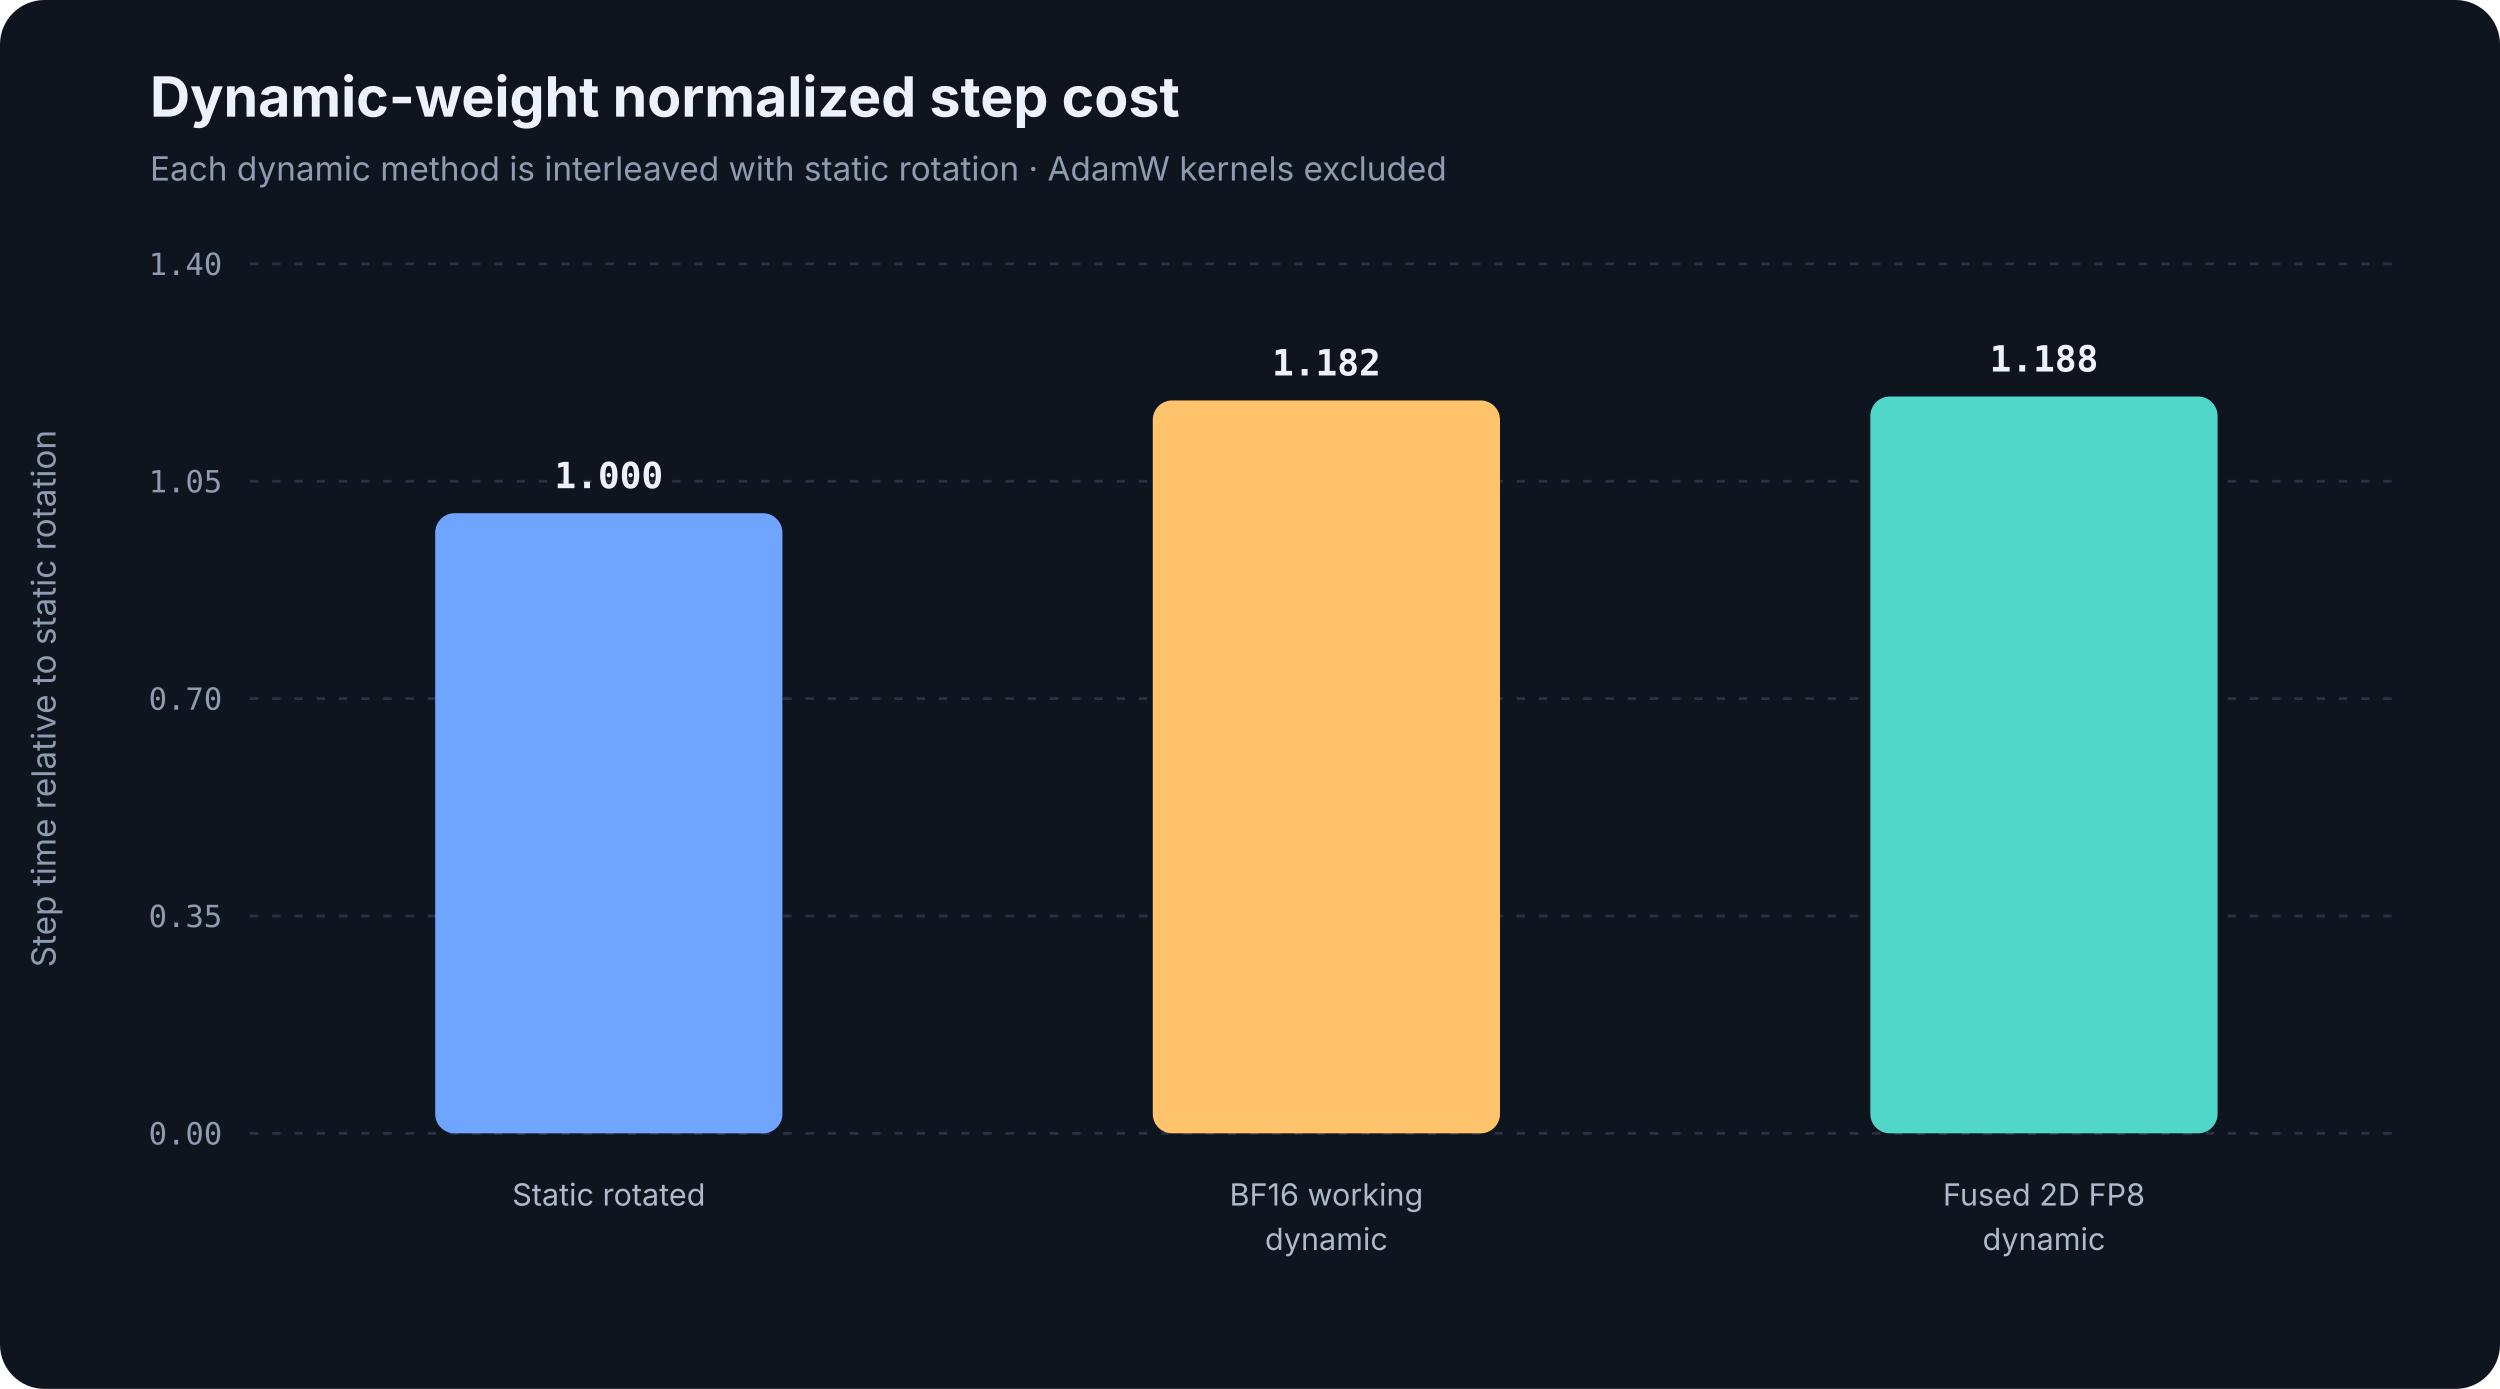
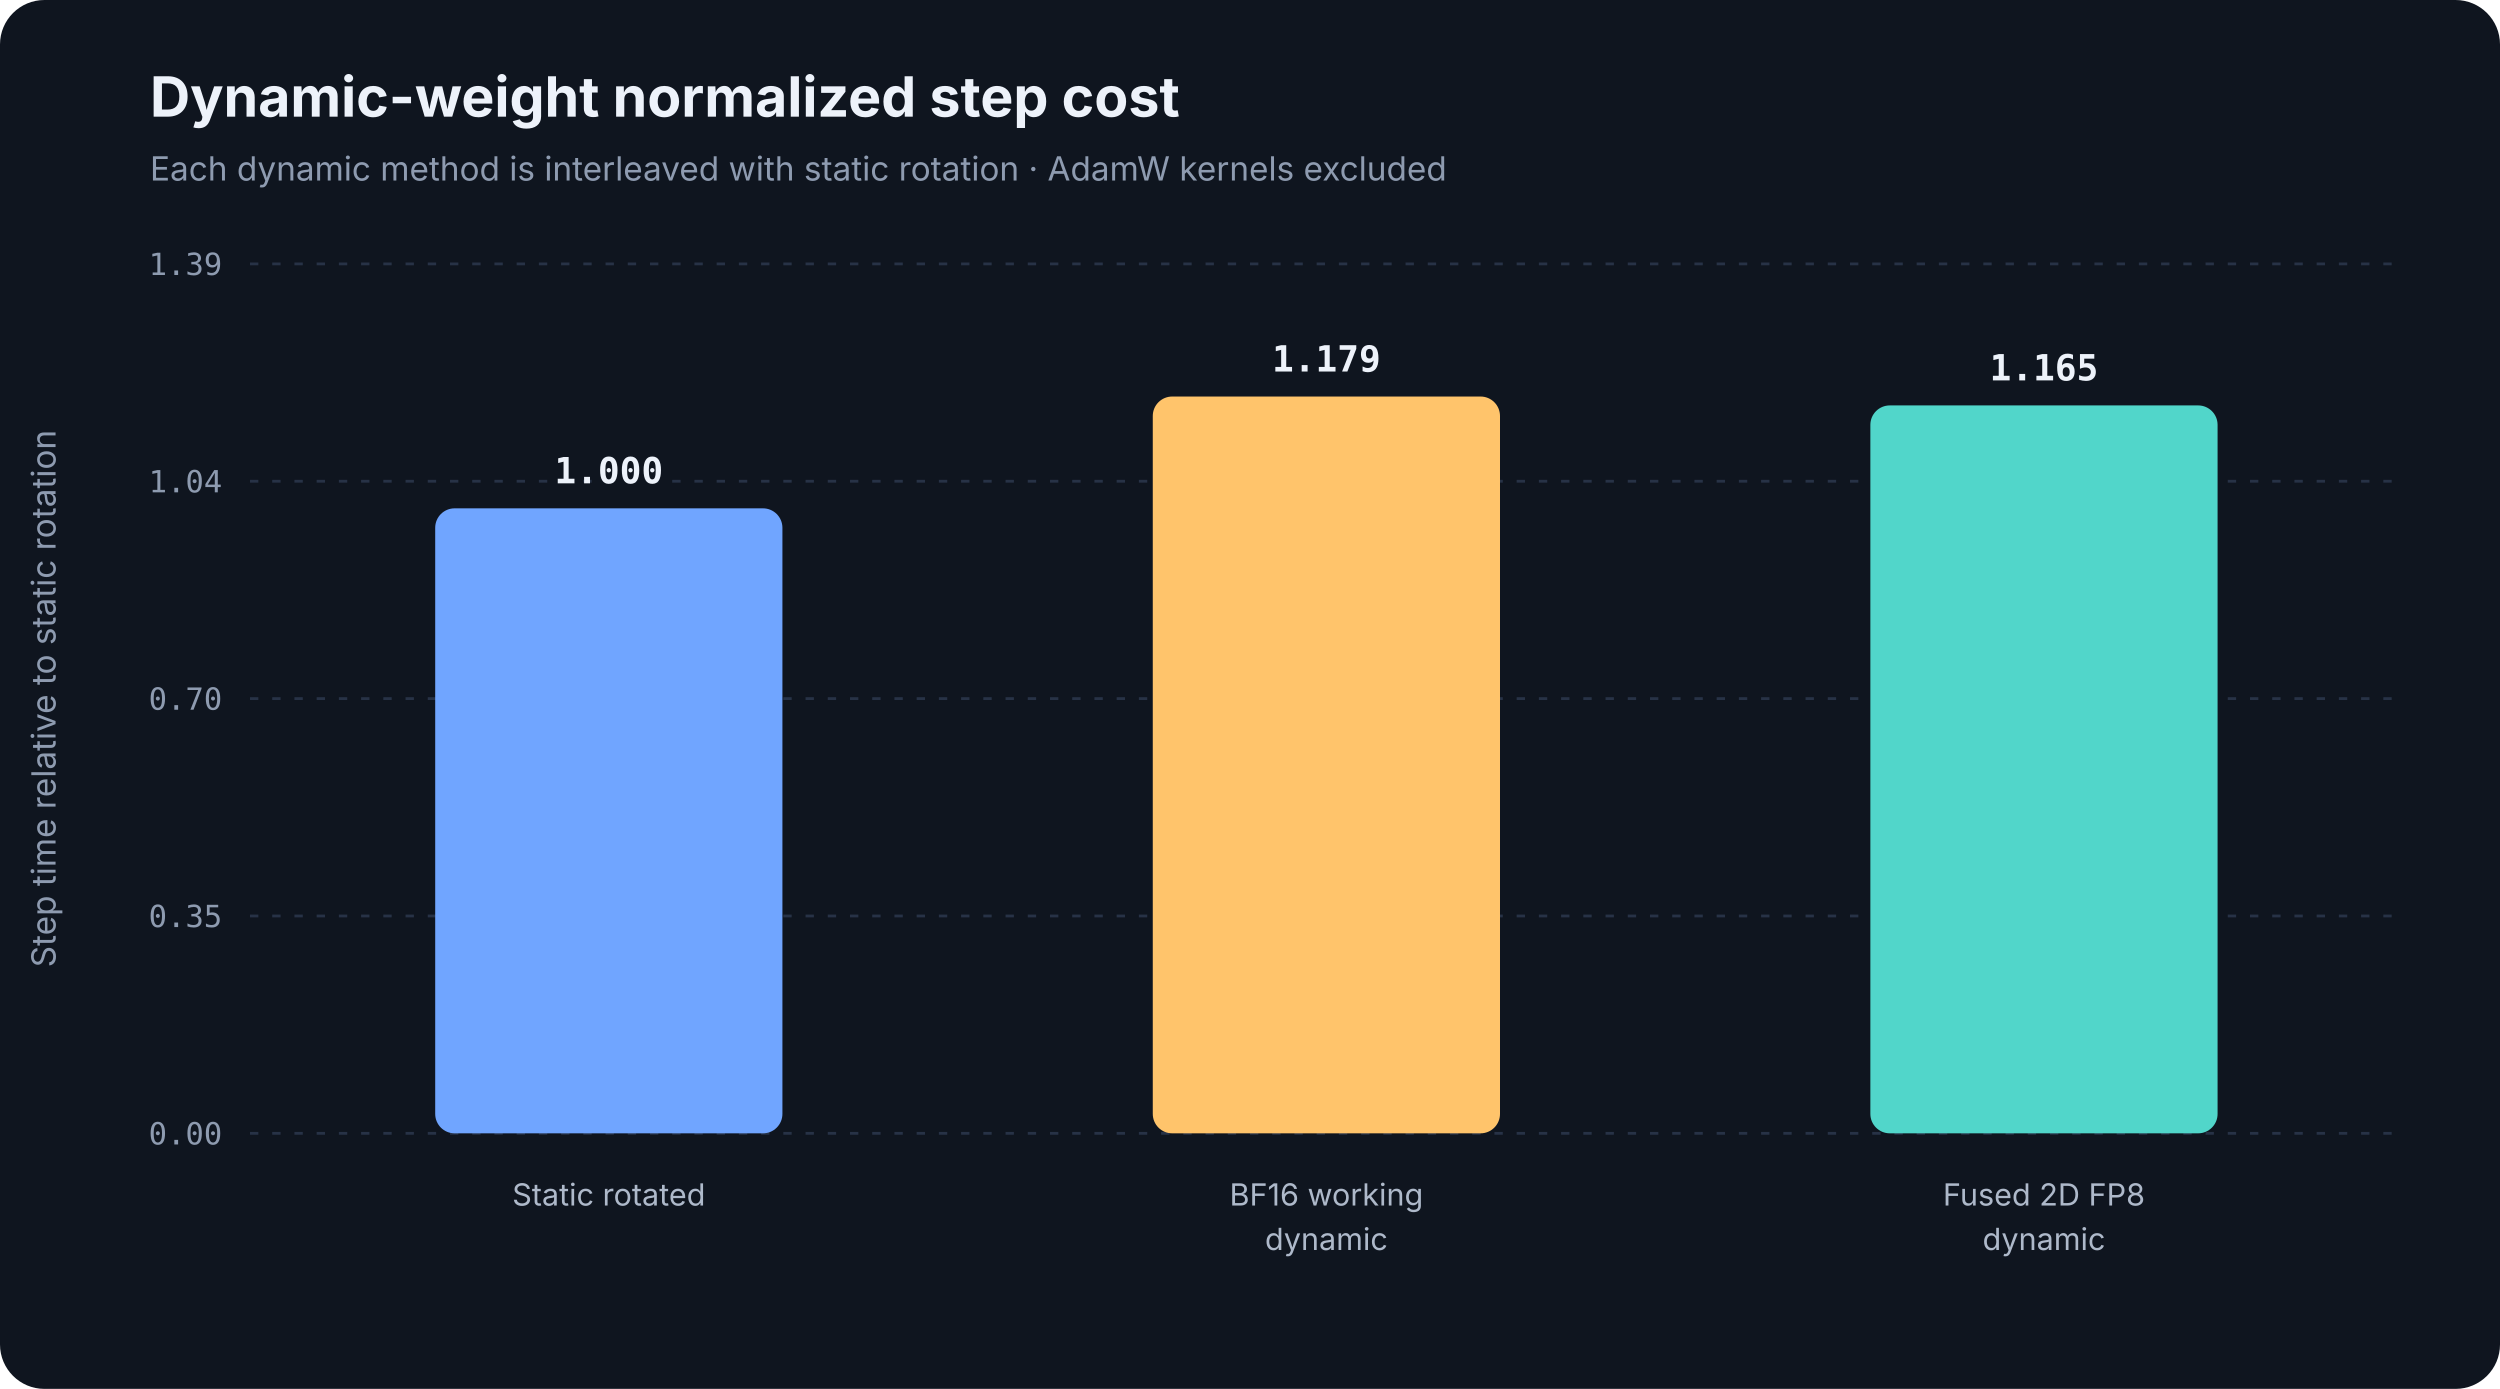
<svg xmlns="http://www.w3.org/2000/svg" width="900" height="500" viewBox="0 0 900 500" role="img">
  <rect width="100%" height="100%" rx="16" fill="#0f151f" />
  <text x="54" y="42" fill="#edf2fa" font-family="Inter,system-ui,sans-serif" font-size="20" font-weight="700">Dynamic-weight normalized step cost</text>
  <text x="54" y="65" fill="#8e9bb0" font-family="Inter,system-ui,sans-serif" font-size="12">Each dynamic method is interleaved with static rotation · AdamW kernels excluded</text>
  <line x1="90" y1="408.00" x2="865" y2="408.00" stroke="#273246" stroke-dasharray="3 5" />
  <text x="80" y="412.00" text-anchor="end" fill="#8e9bb0" font-family="ui-monospace,monospace" font-size="11">0.00</text>
  <line x1="90" y1="329.75" x2="865" y2="329.75" stroke="#273246" stroke-dasharray="3 5" />
  <text x="80" y="333.75" text-anchor="end" fill="#8e9bb0" font-family="ui-monospace,monospace" font-size="11">0.35</text>
  <line x1="90" y1="251.50" x2="865" y2="251.50" stroke="#273246" stroke-dasharray="3 5" />
  <text x="80" y="255.50" text-anchor="end" fill="#8e9bb0" font-family="ui-monospace,monospace" font-size="11">0.70</text>
  <line x1="90" y1="173.25" x2="865" y2="173.25" stroke="#273246" stroke-dasharray="3 5" />
-   <text x="80" y="177.25" text-anchor="end" fill="#8e9bb0" font-family="ui-monospace,monospace" font-size="11">1.05</text>
+   <text x="80" y="177.25" text-anchor="end" fill="#8e9bb0" font-family="ui-monospace,monospace" font-size="11">1.04</text>
  <line x1="90" y1="95.00" x2="865" y2="95.00" stroke="#273246" stroke-dasharray="3 5" />
-   <text x="80" y="99.00" text-anchor="end" fill="#8e9bb0" font-family="ui-monospace,monospace" font-size="11">1.40</text>
-   <rect x="156.67" y="184.76" width="125.00" height="223.24" rx="7" fill="#70a5ff" />
-   <text x="219.17" y="175.76" text-anchor="middle" fill="#edf2fa" font-family="ui-monospace,monospace" font-size="13" font-weight="700">1.000</text>
+   <text x="80" y="99.00" text-anchor="end" fill="#8e9bb0" font-family="ui-monospace,monospace" font-size="11">1.39</text>
+   <rect x="156.67" y="183.00" width="125.00" height="225.00" rx="7" fill="#70a5ff" />
+   <text x="219.17" y="174.00" text-anchor="middle" fill="#edf2fa" font-family="ui-monospace,monospace" font-size="13" font-weight="700">1.000</text>
  <text x="219.17" y="434" text-anchor="middle" fill="#aeb9ca" font-family="Inter,system-ui,sans-serif" font-size="11">Static rotated</text>
-   <rect x="415.00" y="144.16" width="125.00" height="263.84" rx="7" fill="#ffc46b" />
-   <text x="477.50" y="135.16" text-anchor="middle" fill="#edf2fa" font-family="ui-monospace,monospace" font-size="13" font-weight="700">1.182</text>
+   <rect x="415.00" y="142.75" width="125.00" height="265.25" rx="7" fill="#ffc46b" />
+   <text x="477.50" y="133.75" text-anchor="middle" fill="#edf2fa" font-family="ui-monospace,monospace" font-size="13" font-weight="700">1.179</text>
  <text x="477.50" y="434" text-anchor="middle" fill="#aeb9ca" font-family="Inter,system-ui,sans-serif" font-size="11">BF16 working</text>
  <text x="477.50" y="450" text-anchor="middle" fill="#aeb9ca" font-family="Inter,system-ui,sans-serif" font-size="11">dynamic</text>
-   <rect x="673.33" y="142.75" width="125.00" height="265.25" rx="7" fill="#51d6ca" />
-   <text x="735.83" y="133.75" text-anchor="middle" fill="#edf2fa" font-family="ui-monospace,monospace" font-size="13" font-weight="700">1.188</text>
+   <rect x="673.33" y="145.95" width="125.00" height="262.05" rx="7" fill="#51d6ca" />
+   <text x="735.83" y="136.95" text-anchor="middle" fill="#edf2fa" font-family="ui-monospace,monospace" font-size="13" font-weight="700">1.165</text>
  <text x="735.83" y="434" text-anchor="middle" fill="#aeb9ca" font-family="Inter,system-ui,sans-serif" font-size="11">Fused 2D FP8</text>
  <text x="735.83" y="450" text-anchor="middle" fill="#aeb9ca" font-family="Inter,system-ui,sans-serif" font-size="11">dynamic</text>
  <text transform="translate(20 251.5) rotate(-90)" text-anchor="middle" fill="#8e9bb0" font-family="Inter,system-ui,sans-serif" font-size="12">Step time relative to static rotation</text>
</svg>
